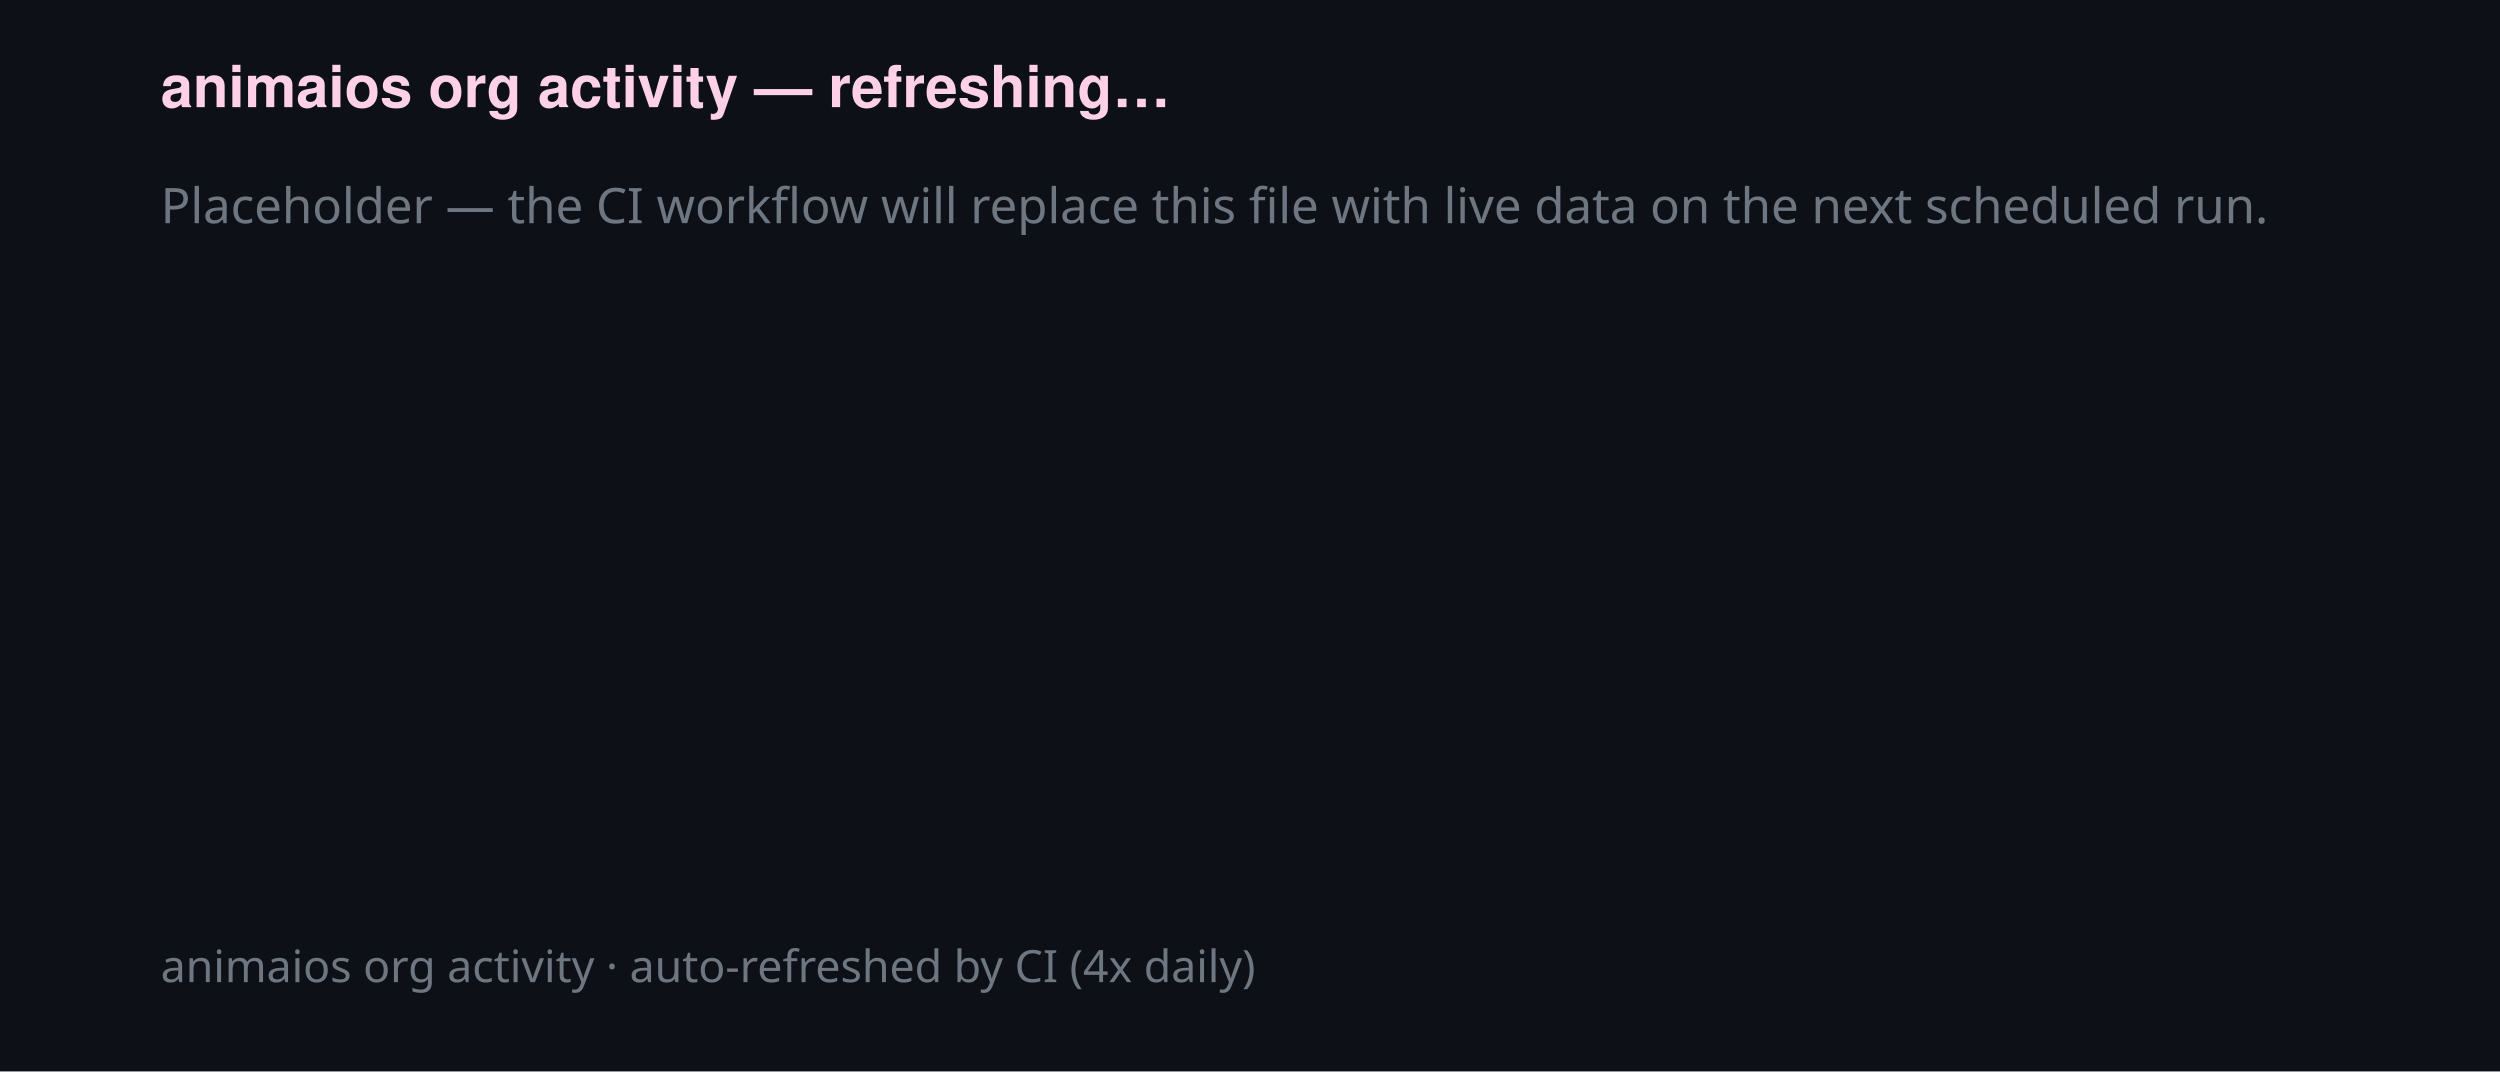
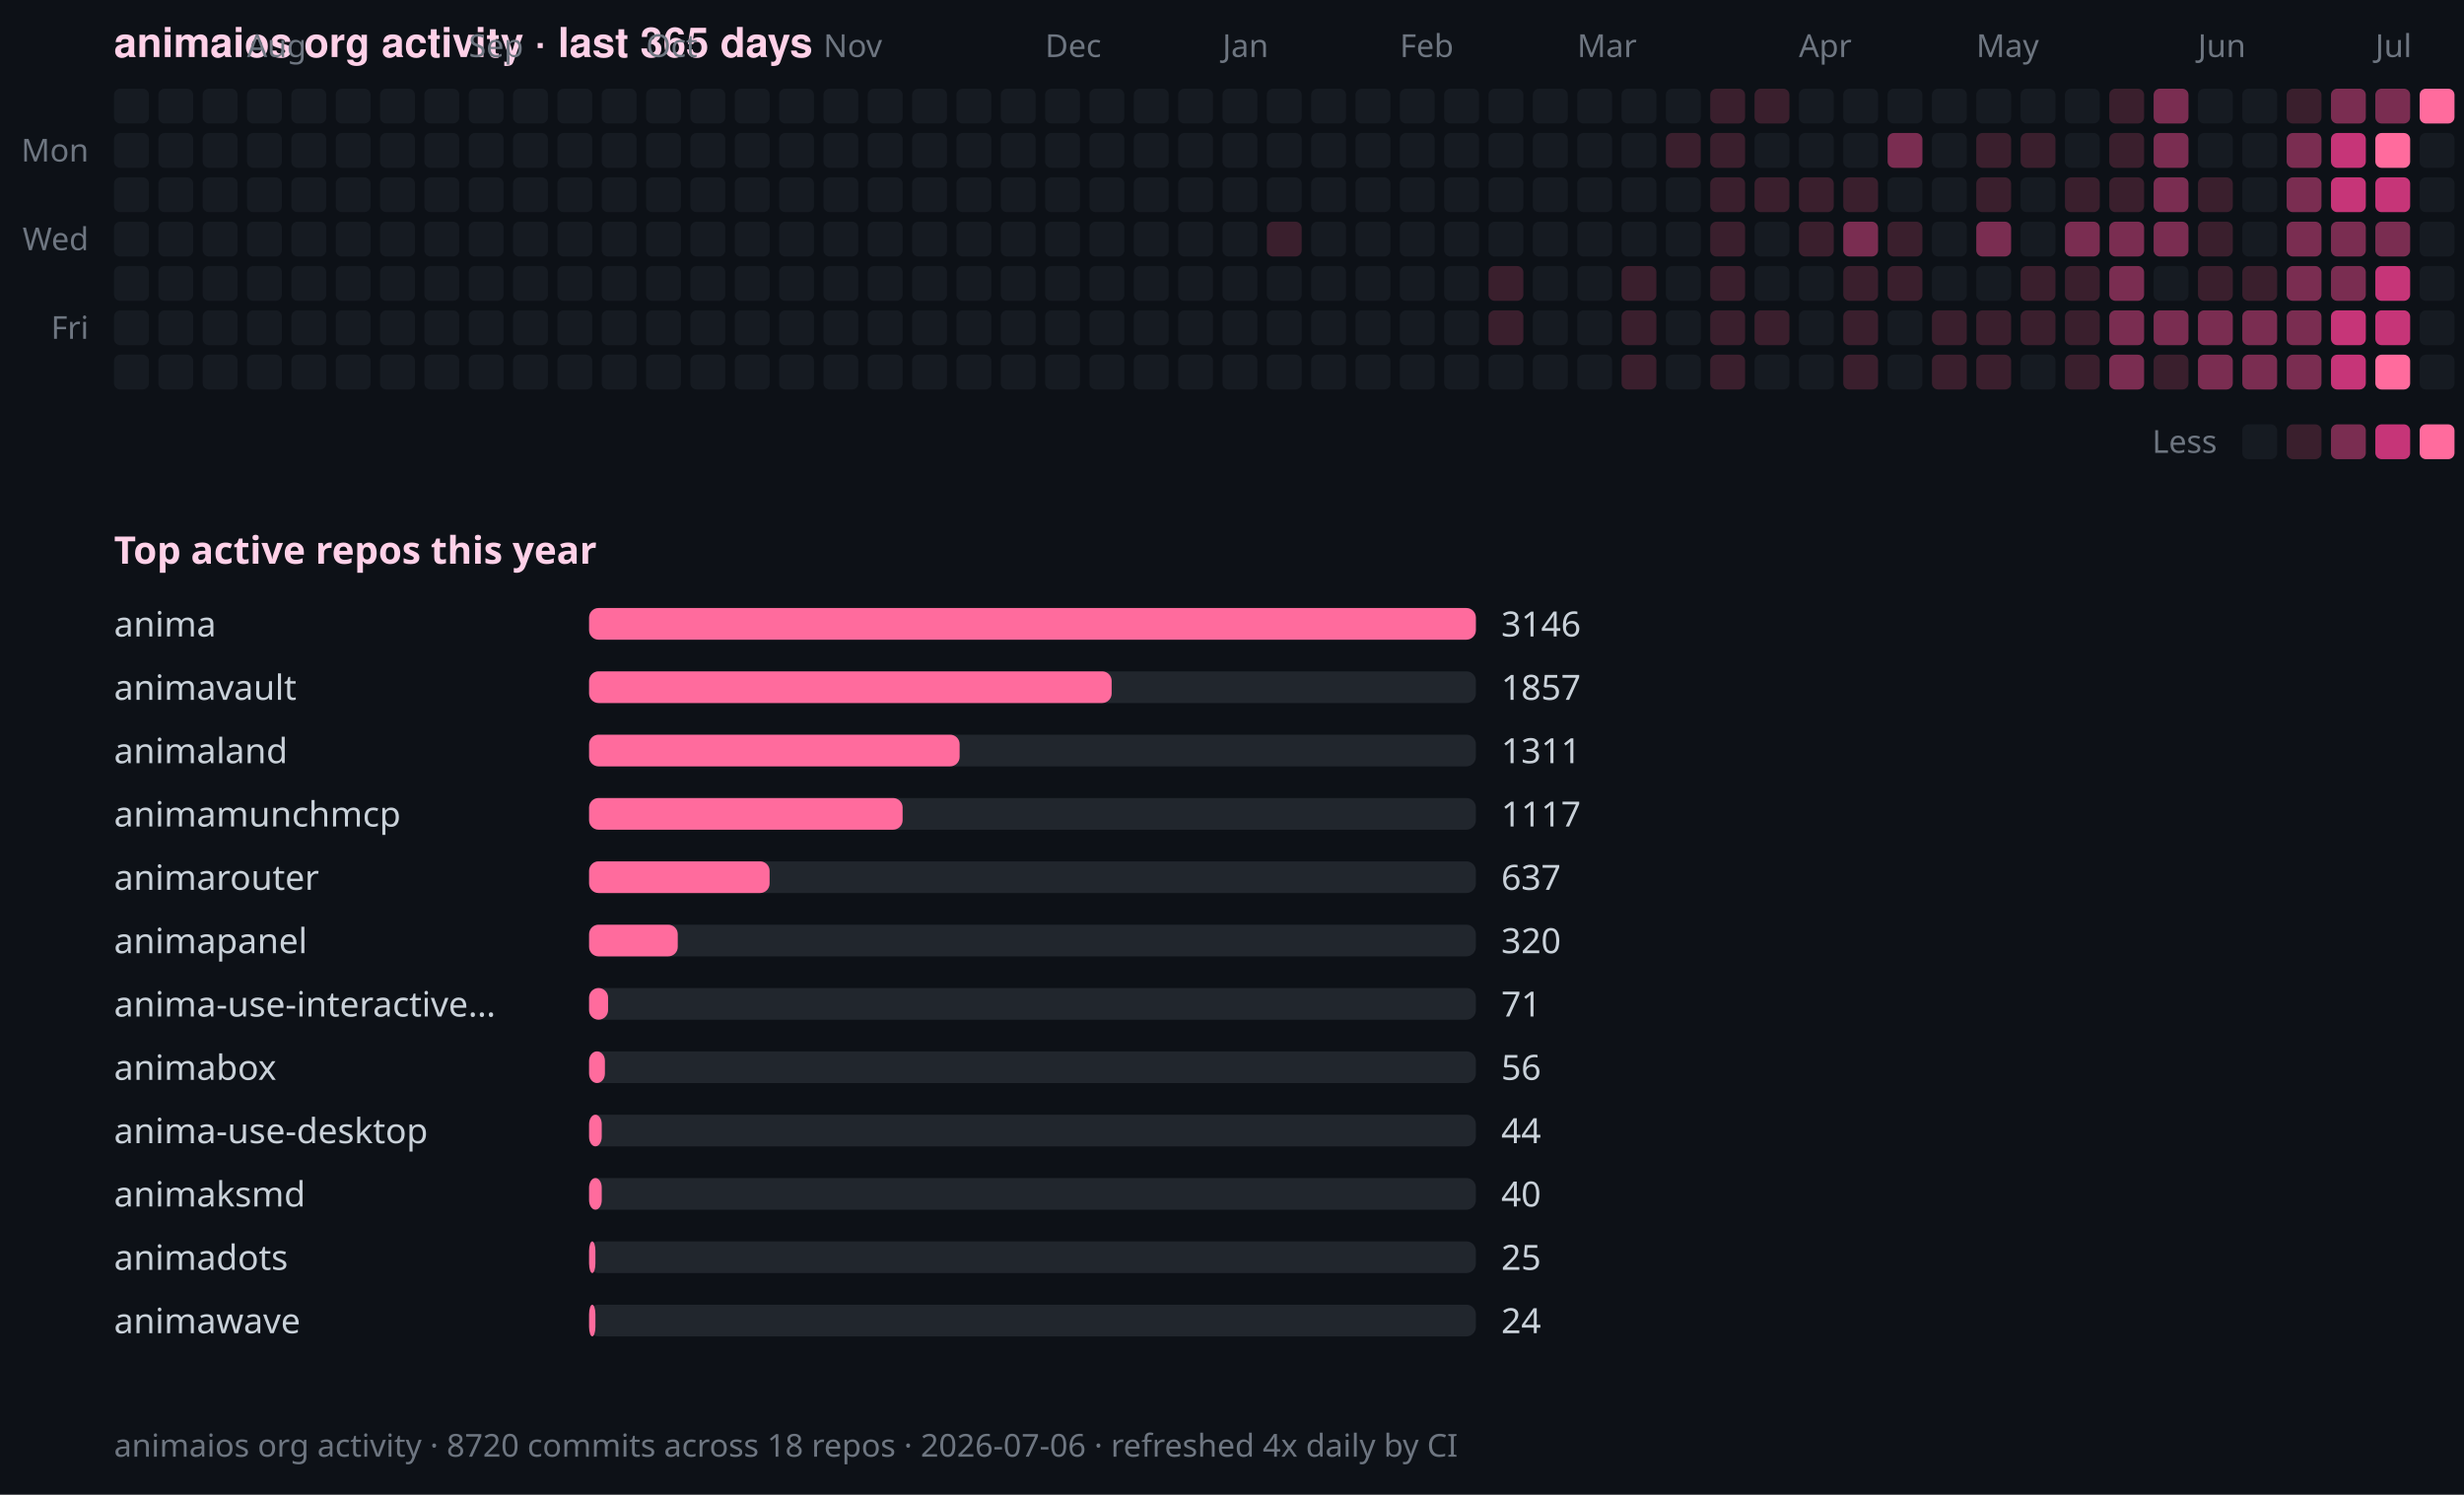
- <svg xmlns="http://www.w3.org/2000/svg" width="560" height="240" viewBox="0 0 560 240" role="image" aria-label="animaios org commit activity placeholder">
-   <rect width="560" height="240" fill="#0d1117" />
-   <text x="36" y="24" fill="#ffd1e8" font-family="-apple-system, BlinkMacSystemFont, 'Segoe UI', Helvetica, Arial, sans-serif" font-size="13" font-weight="600">animaios org activity — refreshing…</text>
-   <text x="36" y="50" fill="#6e7681" font-family="ui-sans-serif, system-ui, sans-serif" font-size="11">Placeholder — the CI workflow will replace this file with live data on the next scheduled run.</text>
-   <text x="36" y="220" fill="#6e7681" font-family="ui-sans-serif, system-ui, sans-serif" font-size="10">animaios org activity · auto-refreshed by CI (4x daily)</text>
+ <svg xmlns="http://www.w3.org/2000/svg" width="778" height="472" viewBox="0 0 778 472" role="img" aria-label="animaios org commit activity over the last 365 days">
+   <rect width="778" height="472" fill="#0d1117" />
+   <text x="36" y="18" fill="#ffd1e8" font-family="-apple-system, BlinkMacSystemFont, 'Segoe UI', Helvetica, Arial, sans-serif" font-size="13" font-weight="600">animaios org activity · last 365 days</text>
+   <text x="78" y="18" fill="#6e7681" font-family="ui-sans-serif, system-ui, sans-serif" font-size="10">Aug</text>
+   <text x="148" y="18" fill="#6e7681" font-family="ui-sans-serif, system-ui, sans-serif" font-size="10">Sep</text>
+   <text x="204" y="18" fill="#6e7681" font-family="ui-sans-serif, system-ui, sans-serif" font-size="10">Oct</text>
+   <text x="260" y="18" fill="#6e7681" font-family="ui-sans-serif, system-ui, sans-serif" font-size="10">Nov</text>
+   <text x="330" y="18" fill="#6e7681" font-family="ui-sans-serif, system-ui, sans-serif" font-size="10">Dec</text>
+   <text x="386" y="18" fill="#6e7681" font-family="ui-sans-serif, system-ui, sans-serif" font-size="10">Jan</text>
+   <text x="442" y="18" fill="#6e7681" font-family="ui-sans-serif, system-ui, sans-serif" font-size="10">Feb</text>
+   <text x="498" y="18" fill="#6e7681" font-family="ui-sans-serif, system-ui, sans-serif" font-size="10">Mar</text>
+   <text x="568" y="18" fill="#6e7681" font-family="ui-sans-serif, system-ui, sans-serif" font-size="10">Apr</text>
+   <text x="624" y="18" fill="#6e7681" font-family="ui-sans-serif, system-ui, sans-serif" font-size="10">May</text>
+   <text x="694" y="18" fill="#6e7681" font-family="ui-sans-serif, system-ui, sans-serif" font-size="10">Jun</text>
+   <text x="750" y="18" fill="#6e7681" font-family="ui-sans-serif, system-ui, sans-serif" font-size="10">Jul</text>
+   <text x="28" y="51" text-anchor="end" fill="#6e7681" font-family="ui-sans-serif, system-ui, sans-serif" font-size="10">Mon</text>
+   <text x="28" y="79" text-anchor="end" fill="#6e7681" font-family="ui-sans-serif, system-ui, sans-serif" font-size="10">Wed</text>
+   <text x="28" y="107" text-anchor="end" fill="#6e7681" font-family="ui-sans-serif, system-ui, sans-serif" font-size="10">Fri</text>
+   <rect x="36" y="28" width="11" height="11" rx="2" ry="2" fill="#161b22" />
+   <rect x="50" y="28" width="11" height="11" rx="2" ry="2" fill="#161b22" />
+   <rect x="64" y="28" width="11" height="11" rx="2" ry="2" fill="#161b22" />
+   <rect x="78" y="28" width="11" height="11" rx="2" ry="2" fill="#161b22" />
+   <rect x="92" y="28" width="11" height="11" rx="2" ry="2" fill="#161b22" />
+   <rect x="106" y="28" width="11" height="11" rx="2" ry="2" fill="#161b22" />
+   <rect x="120" y="28" width="11" height="11" rx="2" ry="2" fill="#161b22" />
+   <rect x="134" y="28" width="11" height="11" rx="2" ry="2" fill="#161b22" />
+   <rect x="148" y="28" width="11" height="11" rx="2" ry="2" fill="#161b22" />
+   <rect x="162" y="28" width="11" height="11" rx="2" ry="2" fill="#161b22" />
+   <rect x="176" y="28" width="11" height="11" rx="2" ry="2" fill="#161b22" />
+   <rect x="190" y="28" width="11" height="11" rx="2" ry="2" fill="#161b22" />
+   <rect x="204" y="28" width="11" height="11" rx="2" ry="2" fill="#161b22" />
+   <rect x="218" y="28" width="11" height="11" rx="2" ry="2" fill="#161b22" />
+   <rect x="232" y="28" width="11" height="11" rx="2" ry="2" fill="#161b22" />
+   <rect x="246" y="28" width="11" height="11" rx="2" ry="2" fill="#161b22" />
+   <rect x="260" y="28" width="11" height="11" rx="2" ry="2" fill="#161b22" />
+   <rect x="274" y="28" width="11" height="11" rx="2" ry="2" fill="#161b22" />
+   <rect x="288" y="28" width="11" height="11" rx="2" ry="2" fill="#161b22" />
+   <rect x="302" y="28" width="11" height="11" rx="2" ry="2" fill="#161b22" />
+   <rect x="316" y="28" width="11" height="11" rx="2" ry="2" fill="#161b22" />
+   <rect x="330" y="28" width="11" height="11" rx="2" ry="2" fill="#161b22" />
+   <rect x="344" y="28" width="11" height="11" rx="2" ry="2" fill="#161b22" />
+   <rect x="358" y="28" width="11" height="11" rx="2" ry="2" fill="#161b22" />
+   <rect x="372" y="28" width="11" height="11" rx="2" ry="2" fill="#161b22" />
+   <rect x="386" y="28" width="11" height="11" rx="2" ry="2" fill="#161b22" />
+   <rect x="400" y="28" width="11" height="11" rx="2" ry="2" fill="#161b22" />
+   <rect x="414" y="28" width="11" height="11" rx="2" ry="2" fill="#161b22" />
+   <rect x="428" y="28" width="11" height="11" rx="2" ry="2" fill="#161b22" />
+   <rect x="442" y="28" width="11" height="11" rx="2" ry="2" fill="#161b22" />
+   <rect x="456" y="28" width="11" height="11" rx="2" ry="2" fill="#161b22" />
+   <rect x="470" y="28" width="11" height="11" rx="2" ry="2" fill="#161b22" />
+   <rect x="484" y="28" width="11" height="11" rx="2" ry="2" fill="#161b22" />
+   <rect x="498" y="28" width="11" height="11" rx="2" ry="2" fill="#161b22" />
+   <rect x="512" y="28" width="11" height="11" rx="2" ry="2" fill="#161b22" />
+   <rect x="526" y="28" width="11" height="11" rx="2" ry="2" fill="#161b22" />
+   <rect x="540" y="28" width="11" height="11" rx="2" ry="2" fill="#3a1f2d" />
+   <rect x="554" y="28" width="11" height="11" rx="2" ry="2" fill="#3a1f2d" />
+   <rect x="568" y="28" width="11" height="11" rx="2" ry="2" fill="#161b22" />
+   <rect x="582" y="28" width="11" height="11" rx="2" ry="2" fill="#161b22" />
+   <rect x="596" y="28" width="11" height="11" rx="2" ry="2" fill="#161b22" />
+   <rect x="610" y="28" width="11" height="11" rx="2" ry="2" fill="#161b22" />
+   <rect x="624" y="28" width="11" height="11" rx="2" ry="2" fill="#161b22" />
+   <rect x="638" y="28" width="11" height="11" rx="2" ry="2" fill="#161b22" />
+   <rect x="652" y="28" width="11" height="11" rx="2" ry="2" fill="#161b22" />
+   <rect x="666" y="28" width="11" height="11" rx="2" ry="2" fill="#3a1f2d" />
+   <rect x="680" y="28" width="11" height="11" rx="2" ry="2" fill="#7a2d51" />
+   <rect x="694" y="28" width="11" height="11" rx="2" ry="2" fill="#161b22" />
+   <rect x="708" y="28" width="11" height="11" rx="2" ry="2" fill="#161b22" />
+   <rect x="722" y="28" width="11" height="11" rx="2" ry="2" fill="#3a1f2d" />
+   <rect x="736" y="28" width="11" height="11" rx="2" ry="2" fill="#7a2d51" />
+   <rect x="750" y="28" width="11" height="11" rx="2" ry="2" fill="#7a2d51" />
+   <rect x="764" y="28" width="11" height="11" rx="2" ry="2" fill="#ff6b9d" />
+   <rect x="36" y="42" width="11" height="11" rx="2" ry="2" fill="#161b22" />
+   <rect x="50" y="42" width="11" height="11" rx="2" ry="2" fill="#161b22" />
+   <rect x="64" y="42" width="11" height="11" rx="2" ry="2" fill="#161b22" />
+   <rect x="78" y="42" width="11" height="11" rx="2" ry="2" fill="#161b22" />
+   <rect x="92" y="42" width="11" height="11" rx="2" ry="2" fill="#161b22" />
+   <rect x="106" y="42" width="11" height="11" rx="2" ry="2" fill="#161b22" />
+   <rect x="120" y="42" width="11" height="11" rx="2" ry="2" fill="#161b22" />
+   <rect x="134" y="42" width="11" height="11" rx="2" ry="2" fill="#161b22" />
+   <rect x="148" y="42" width="11" height="11" rx="2" ry="2" fill="#161b22" />
+   <rect x="162" y="42" width="11" height="11" rx="2" ry="2" fill="#161b22" />
+   <rect x="176" y="42" width="11" height="11" rx="2" ry="2" fill="#161b22" />
+   <rect x="190" y="42" width="11" height="11" rx="2" ry="2" fill="#161b22" />
+   <rect x="204" y="42" width="11" height="11" rx="2" ry="2" fill="#161b22" />
+   <rect x="218" y="42" width="11" height="11" rx="2" ry="2" fill="#161b22" />
+   <rect x="232" y="42" width="11" height="11" rx="2" ry="2" fill="#161b22" />
+   <rect x="246" y="42" width="11" height="11" rx="2" ry="2" fill="#161b22" />
+   <rect x="260" y="42" width="11" height="11" rx="2" ry="2" fill="#161b22" />
+   <rect x="274" y="42" width="11" height="11" rx="2" ry="2" fill="#161b22" />
+   <rect x="288" y="42" width="11" height="11" rx="2" ry="2" fill="#161b22" />
+   <rect x="302" y="42" width="11" height="11" rx="2" ry="2" fill="#161b22" />
+   <rect x="316" y="42" width="11" height="11" rx="2" ry="2" fill="#161b22" />
+   <rect x="330" y="42" width="11" height="11" rx="2" ry="2" fill="#161b22" />
+   <rect x="344" y="42" width="11" height="11" rx="2" ry="2" fill="#161b22" />
+   <rect x="358" y="42" width="11" height="11" rx="2" ry="2" fill="#161b22" />
+   <rect x="372" y="42" width="11" height="11" rx="2" ry="2" fill="#161b22" />
+   <rect x="386" y="42" width="11" height="11" rx="2" ry="2" fill="#161b22" />
+   <rect x="400" y="42" width="11" height="11" rx="2" ry="2" fill="#161b22" />
+   <rect x="414" y="42" width="11" height="11" rx="2" ry="2" fill="#161b22" />
+   <rect x="428" y="42" width="11" height="11" rx="2" ry="2" fill="#161b22" />
+   <rect x="442" y="42" width="11" height="11" rx="2" ry="2" fill="#161b22" />
+   <rect x="456" y="42" width="11" height="11" rx="2" ry="2" fill="#161b22" />
+   <rect x="470" y="42" width="11" height="11" rx="2" ry="2" fill="#161b22" />
+   <rect x="484" y="42" width="11" height="11" rx="2" ry="2" fill="#161b22" />
+   <rect x="498" y="42" width="11" height="11" rx="2" ry="2" fill="#161b22" />
+   <rect x="512" y="42" width="11" height="11" rx="2" ry="2" fill="#161b22" />
+   <rect x="526" y="42" width="11" height="11" rx="2" ry="2" fill="#3a1f2d" />
+   <rect x="540" y="42" width="11" height="11" rx="2" ry="2" fill="#3a1f2d" />
+   <rect x="554" y="42" width="11" height="11" rx="2" ry="2" fill="#161b22" />
+   <rect x="568" y="42" width="11" height="11" rx="2" ry="2" fill="#161b22" />
+   <rect x="582" y="42" width="11" height="11" rx="2" ry="2" fill="#161b22" />
+   <rect x="596" y="42" width="11" height="11" rx="2" ry="2" fill="#7a2d51" />
+   <rect x="610" y="42" width="11" height="11" rx="2" ry="2" fill="#161b22" />
+   <rect x="624" y="42" width="11" height="11" rx="2" ry="2" fill="#3a1f2d" />
+   <rect x="638" y="42" width="11" height="11" rx="2" ry="2" fill="#3a1f2d" />
+   <rect x="652" y="42" width="11" height="11" rx="2" ry="2" fill="#161b22" />
+   <rect x="666" y="42" width="11" height="11" rx="2" ry="2" fill="#3a1f2d" />
+   <rect x="680" y="42" width="11" height="11" rx="2" ry="2" fill="#7a2d51" />
+   <rect x="694" y="42" width="11" height="11" rx="2" ry="2" fill="#161b22" />
+   <rect x="708" y="42" width="11" height="11" rx="2" ry="2" fill="#161b22" />
+   <rect x="722" y="42" width="11" height="11" rx="2" ry="2" fill="#7a2d51" />
+   <rect x="736" y="42" width="11" height="11" rx="2" ry="2" fill="#c63578" />
+   <rect x="750" y="42" width="11" height="11" rx="2" ry="2" fill="#ff6b9d" />
+   <rect x="764" y="42" width="11" height="11" rx="2" ry="2" fill="#161b22" />
+   <rect x="36" y="56" width="11" height="11" rx="2" ry="2" fill="#161b22" />
+   <rect x="50" y="56" width="11" height="11" rx="2" ry="2" fill="#161b22" />
+   <rect x="64" y="56" width="11" height="11" rx="2" ry="2" fill="#161b22" />
+   <rect x="78" y="56" width="11" height="11" rx="2" ry="2" fill="#161b22" />
+   <rect x="92" y="56" width="11" height="11" rx="2" ry="2" fill="#161b22" />
+   <rect x="106" y="56" width="11" height="11" rx="2" ry="2" fill="#161b22" />
+   <rect x="120" y="56" width="11" height="11" rx="2" ry="2" fill="#161b22" />
+   <rect x="134" y="56" width="11" height="11" rx="2" ry="2" fill="#161b22" />
+   <rect x="148" y="56" width="11" height="11" rx="2" ry="2" fill="#161b22" />
+   <rect x="162" y="56" width="11" height="11" rx="2" ry="2" fill="#161b22" />
+   <rect x="176" y="56" width="11" height="11" rx="2" ry="2" fill="#161b22" />
+   <rect x="190" y="56" width="11" height="11" rx="2" ry="2" fill="#161b22" />
+   <rect x="204" y="56" width="11" height="11" rx="2" ry="2" fill="#161b22" />
+   <rect x="218" y="56" width="11" height="11" rx="2" ry="2" fill="#161b22" />
+   <rect x="232" y="56" width="11" height="11" rx="2" ry="2" fill="#161b22" />
+   <rect x="246" y="56" width="11" height="11" rx="2" ry="2" fill="#161b22" />
+   <rect x="260" y="56" width="11" height="11" rx="2" ry="2" fill="#161b22" />
+   <rect x="274" y="56" width="11" height="11" rx="2" ry="2" fill="#161b22" />
+   <rect x="288" y="56" width="11" height="11" rx="2" ry="2" fill="#161b22" />
+   <rect x="302" y="56" width="11" height="11" rx="2" ry="2" fill="#161b22" />
+   <rect x="316" y="56" width="11" height="11" rx="2" ry="2" fill="#161b22" />
+   <rect x="330" y="56" width="11" height="11" rx="2" ry="2" fill="#161b22" />
+   <rect x="344" y="56" width="11" height="11" rx="2" ry="2" fill="#161b22" />
+   <rect x="358" y="56" width="11" height="11" rx="2" ry="2" fill="#161b22" />
+   <rect x="372" y="56" width="11" height="11" rx="2" ry="2" fill="#161b22" />
+   <rect x="386" y="56" width="11" height="11" rx="2" ry="2" fill="#161b22" />
+   <rect x="400" y="56" width="11" height="11" rx="2" ry="2" fill="#161b22" />
+   <rect x="414" y="56" width="11" height="11" rx="2" ry="2" fill="#161b22" />
+   <rect x="428" y="56" width="11" height="11" rx="2" ry="2" fill="#161b22" />
+   <rect x="442" y="56" width="11" height="11" rx="2" ry="2" fill="#161b22" />
+   <rect x="456" y="56" width="11" height="11" rx="2" ry="2" fill="#161b22" />
+   <rect x="470" y="56" width="11" height="11" rx="2" ry="2" fill="#161b22" />
+   <rect x="484" y="56" width="11" height="11" rx="2" ry="2" fill="#161b22" />
+   <rect x="498" y="56" width="11" height="11" rx="2" ry="2" fill="#161b22" />
+   <rect x="512" y="56" width="11" height="11" rx="2" ry="2" fill="#161b22" />
+   <rect x="526" y="56" width="11" height="11" rx="2" ry="2" fill="#161b22" />
+   <rect x="540" y="56" width="11" height="11" rx="2" ry="2" fill="#3a1f2d" />
+   <rect x="554" y="56" width="11" height="11" rx="2" ry="2" fill="#3a1f2d" />
+   <rect x="568" y="56" width="11" height="11" rx="2" ry="2" fill="#3a1f2d" />
+   <rect x="582" y="56" width="11" height="11" rx="2" ry="2" fill="#3a1f2d" />
+   <rect x="596" y="56" width="11" height="11" rx="2" ry="2" fill="#161b22" />
+   <rect x="610" y="56" width="11" height="11" rx="2" ry="2" fill="#161b22" />
+   <rect x="624" y="56" width="11" height="11" rx="2" ry="2" fill="#3a1f2d" />
+   <rect x="638" y="56" width="11" height="11" rx="2" ry="2" fill="#161b22" />
+   <rect x="652" y="56" width="11" height="11" rx="2" ry="2" fill="#3a1f2d" />
+   <rect x="666" y="56" width="11" height="11" rx="2" ry="2" fill="#3a1f2d" />
+   <rect x="680" y="56" width="11" height="11" rx="2" ry="2" fill="#7a2d51" />
+   <rect x="694" y="56" width="11" height="11" rx="2" ry="2" fill="#3a1f2d" />
+   <rect x="708" y="56" width="11" height="11" rx="2" ry="2" fill="#161b22" />
+   <rect x="722" y="56" width="11" height="11" rx="2" ry="2" fill="#7a2d51" />
+   <rect x="736" y="56" width="11" height="11" rx="2" ry="2" fill="#c63578" />
+   <rect x="750" y="56" width="11" height="11" rx="2" ry="2" fill="#c63578" />
+   <rect x="764" y="56" width="11" height="11" rx="2" ry="2" fill="#161b22" />
+   <rect x="36" y="70" width="11" height="11" rx="2" ry="2" fill="#161b22" />
+   <rect x="50" y="70" width="11" height="11" rx="2" ry="2" fill="#161b22" />
+   <rect x="64" y="70" width="11" height="11" rx="2" ry="2" fill="#161b22" />
+   <rect x="78" y="70" width="11" height="11" rx="2" ry="2" fill="#161b22" />
+   <rect x="92" y="70" width="11" height="11" rx="2" ry="2" fill="#161b22" />
+   <rect x="106" y="70" width="11" height="11" rx="2" ry="2" fill="#161b22" />
+   <rect x="120" y="70" width="11" height="11" rx="2" ry="2" fill="#161b22" />
+   <rect x="134" y="70" width="11" height="11" rx="2" ry="2" fill="#161b22" />
+   <rect x="148" y="70" width="11" height="11" rx="2" ry="2" fill="#161b22" />
+   <rect x="162" y="70" width="11" height="11" rx="2" ry="2" fill="#161b22" />
+   <rect x="176" y="70" width="11" height="11" rx="2" ry="2" fill="#161b22" />
+   <rect x="190" y="70" width="11" height="11" rx="2" ry="2" fill="#161b22" />
+   <rect x="204" y="70" width="11" height="11" rx="2" ry="2" fill="#161b22" />
+   <rect x="218" y="70" width="11" height="11" rx="2" ry="2" fill="#161b22" />
+   <rect x="232" y="70" width="11" height="11" rx="2" ry="2" fill="#161b22" />
+   <rect x="246" y="70" width="11" height="11" rx="2" ry="2" fill="#161b22" />
+   <rect x="260" y="70" width="11" height="11" rx="2" ry="2" fill="#161b22" />
+   <rect x="274" y="70" width="11" height="11" rx="2" ry="2" fill="#161b22" />
+   <rect x="288" y="70" width="11" height="11" rx="2" ry="2" fill="#161b22" />
+   <rect x="302" y="70" width="11" height="11" rx="2" ry="2" fill="#161b22" />
+   <rect x="316" y="70" width="11" height="11" rx="2" ry="2" fill="#161b22" />
+   <rect x="330" y="70" width="11" height="11" rx="2" ry="2" fill="#161b22" />
+   <rect x="344" y="70" width="11" height="11" rx="2" ry="2" fill="#161b22" />
+   <rect x="358" y="70" width="11" height="11" rx="2" ry="2" fill="#161b22" />
+   <rect x="372" y="70" width="11" height="11" rx="2" ry="2" fill="#161b22" />
+   <rect x="386" y="70" width="11" height="11" rx="2" ry="2" fill="#161b22" />
+   <rect x="400" y="70" width="11" height="11" rx="2" ry="2" fill="#3a1f2d" />
+   <rect x="414" y="70" width="11" height="11" rx="2" ry="2" fill="#161b22" />
+   <rect x="428" y="70" width="11" height="11" rx="2" ry="2" fill="#161b22" />
+   <rect x="442" y="70" width="11" height="11" rx="2" ry="2" fill="#161b22" />
+   <rect x="456" y="70" width="11" height="11" rx="2" ry="2" fill="#161b22" />
+   <rect x="470" y="70" width="11" height="11" rx="2" ry="2" fill="#161b22" />
+   <rect x="484" y="70" width="11" height="11" rx="2" ry="2" fill="#161b22" />
+   <rect x="498" y="70" width="11" height="11" rx="2" ry="2" fill="#161b22" />
+   <rect x="512" y="70" width="11" height="11" rx="2" ry="2" fill="#161b22" />
+   <rect x="526" y="70" width="11" height="11" rx="2" ry="2" fill="#161b22" />
+   <rect x="540" y="70" width="11" height="11" rx="2" ry="2" fill="#3a1f2d" />
+   <rect x="554" y="70" width="11" height="11" rx="2" ry="2" fill="#161b22" />
+   <rect x="568" y="70" width="11" height="11" rx="2" ry="2" fill="#3a1f2d" />
+   <rect x="582" y="70" width="11" height="11" rx="2" ry="2" fill="#7a2d51" />
+   <rect x="596" y="70" width="11" height="11" rx="2" ry="2" fill="#3a1f2d" />
+   <rect x="610" y="70" width="11" height="11" rx="2" ry="2" fill="#161b22" />
+   <rect x="624" y="70" width="11" height="11" rx="2" ry="2" fill="#7a2d51" />
+   <rect x="638" y="70" width="11" height="11" rx="2" ry="2" fill="#161b22" />
+   <rect x="652" y="70" width="11" height="11" rx="2" ry="2" fill="#7a2d51" />
+   <rect x="666" y="70" width="11" height="11" rx="2" ry="2" fill="#7a2d51" />
+   <rect x="680" y="70" width="11" height="11" rx="2" ry="2" fill="#7a2d51" />
+   <rect x="694" y="70" width="11" height="11" rx="2" ry="2" fill="#3a1f2d" />
+   <rect x="708" y="70" width="11" height="11" rx="2" ry="2" fill="#161b22" />
+   <rect x="722" y="70" width="11" height="11" rx="2" ry="2" fill="#7a2d51" />
+   <rect x="736" y="70" width="11" height="11" rx="2" ry="2" fill="#7a2d51" />
+   <rect x="750" y="70" width="11" height="11" rx="2" ry="2" fill="#7a2d51" />
+   <rect x="764" y="70" width="11" height="11" rx="2" ry="2" fill="#161b22" />
+   <rect x="36" y="84" width="11" height="11" rx="2" ry="2" fill="#161b22" />
+   <rect x="50" y="84" width="11" height="11" rx="2" ry="2" fill="#161b22" />
+   <rect x="64" y="84" width="11" height="11" rx="2" ry="2" fill="#161b22" />
+   <rect x="78" y="84" width="11" height="11" rx="2" ry="2" fill="#161b22" />
+   <rect x="92" y="84" width="11" height="11" rx="2" ry="2" fill="#161b22" />
+   <rect x="106" y="84" width="11" height="11" rx="2" ry="2" fill="#161b22" />
+   <rect x="120" y="84" width="11" height="11" rx="2" ry="2" fill="#161b22" />
+   <rect x="134" y="84" width="11" height="11" rx="2" ry="2" fill="#161b22" />
+   <rect x="148" y="84" width="11" height="11" rx="2" ry="2" fill="#161b22" />
+   <rect x="162" y="84" width="11" height="11" rx="2" ry="2" fill="#161b22" />
+   <rect x="176" y="84" width="11" height="11" rx="2" ry="2" fill="#161b22" />
+   <rect x="190" y="84" width="11" height="11" rx="2" ry="2" fill="#161b22" />
+   <rect x="204" y="84" width="11" height="11" rx="2" ry="2" fill="#161b22" />
+   <rect x="218" y="84" width="11" height="11" rx="2" ry="2" fill="#161b22" />
+   <rect x="232" y="84" width="11" height="11" rx="2" ry="2" fill="#161b22" />
+   <rect x="246" y="84" width="11" height="11" rx="2" ry="2" fill="#161b22" />
+   <rect x="260" y="84" width="11" height="11" rx="2" ry="2" fill="#161b22" />
+   <rect x="274" y="84" width="11" height="11" rx="2" ry="2" fill="#161b22" />
+   <rect x="288" y="84" width="11" height="11" rx="2" ry="2" fill="#161b22" />
+   <rect x="302" y="84" width="11" height="11" rx="2" ry="2" fill="#161b22" />
+   <rect x="316" y="84" width="11" height="11" rx="2" ry="2" fill="#161b22" />
+   <rect x="330" y="84" width="11" height="11" rx="2" ry="2" fill="#161b22" />
+   <rect x="344" y="84" width="11" height="11" rx="2" ry="2" fill="#161b22" />
+   <rect x="358" y="84" width="11" height="11" rx="2" ry="2" fill="#161b22" />
+   <rect x="372" y="84" width="11" height="11" rx="2" ry="2" fill="#161b22" />
+   <rect x="386" y="84" width="11" height="11" rx="2" ry="2" fill="#161b22" />
+   <rect x="400" y="84" width="11" height="11" rx="2" ry="2" fill="#161b22" />
+   <rect x="414" y="84" width="11" height="11" rx="2" ry="2" fill="#161b22" />
+   <rect x="428" y="84" width="11" height="11" rx="2" ry="2" fill="#161b22" />
+   <rect x="442" y="84" width="11" height="11" rx="2" ry="2" fill="#161b22" />
+   <rect x="456" y="84" width="11" height="11" rx="2" ry="2" fill="#161b22" />
+   <rect x="470" y="84" width="11" height="11" rx="2" ry="2" fill="#3a1f2d" />
+   <rect x="484" y="84" width="11" height="11" rx="2" ry="2" fill="#161b22" />
+   <rect x="498" y="84" width="11" height="11" rx="2" ry="2" fill="#161b22" />
+   <rect x="512" y="84" width="11" height="11" rx="2" ry="2" fill="#3a1f2d" />
+   <rect x="526" y="84" width="11" height="11" rx="2" ry="2" fill="#161b22" />
+   <rect x="540" y="84" width="11" height="11" rx="2" ry="2" fill="#3a1f2d" />
+   <rect x="554" y="84" width="11" height="11" rx="2" ry="2" fill="#161b22" />
+   <rect x="568" y="84" width="11" height="11" rx="2" ry="2" fill="#161b22" />
+   <rect x="582" y="84" width="11" height="11" rx="2" ry="2" fill="#3a1f2d" />
+   <rect x="596" y="84" width="11" height="11" rx="2" ry="2" fill="#3a1f2d" />
+   <rect x="610" y="84" width="11" height="11" rx="2" ry="2" fill="#161b22" />
+   <rect x="624" y="84" width="11" height="11" rx="2" ry="2" fill="#161b22" />
+   <rect x="638" y="84" width="11" height="11" rx="2" ry="2" fill="#3a1f2d" />
+   <rect x="652" y="84" width="11" height="11" rx="2" ry="2" fill="#3a1f2d" />
+   <rect x="666" y="84" width="11" height="11" rx="2" ry="2" fill="#7a2d51" />
+   <rect x="680" y="84" width="11" height="11" rx="2" ry="2" fill="#161b22" />
+   <rect x="694" y="84" width="11" height="11" rx="2" ry="2" fill="#3a1f2d" />
+   <rect x="708" y="84" width="11" height="11" rx="2" ry="2" fill="#3a1f2d" />
+   <rect x="722" y="84" width="11" height="11" rx="2" ry="2" fill="#7a2d51" />
+   <rect x="736" y="84" width="11" height="11" rx="2" ry="2" fill="#7a2d51" />
+   <rect x="750" y="84" width="11" height="11" rx="2" ry="2" fill="#c63578" />
+   <rect x="764" y="84" width="11" height="11" rx="2" ry="2" fill="#161b22" />
+   <rect x="36" y="98" width="11" height="11" rx="2" ry="2" fill="#161b22" />
+   <rect x="50" y="98" width="11" height="11" rx="2" ry="2" fill="#161b22" />
+   <rect x="64" y="98" width="11" height="11" rx="2" ry="2" fill="#161b22" />
+   <rect x="78" y="98" width="11" height="11" rx="2" ry="2" fill="#161b22" />
+   <rect x="92" y="98" width="11" height="11" rx="2" ry="2" fill="#161b22" />
+   <rect x="106" y="98" width="11" height="11" rx="2" ry="2" fill="#161b22" />
+   <rect x="120" y="98" width="11" height="11" rx="2" ry="2" fill="#161b22" />
+   <rect x="134" y="98" width="11" height="11" rx="2" ry="2" fill="#161b22" />
+   <rect x="148" y="98" width="11" height="11" rx="2" ry="2" fill="#161b22" />
+   <rect x="162" y="98" width="11" height="11" rx="2" ry="2" fill="#161b22" />
+   <rect x="176" y="98" width="11" height="11" rx="2" ry="2" fill="#161b22" />
+   <rect x="190" y="98" width="11" height="11" rx="2" ry="2" fill="#161b22" />
+   <rect x="204" y="98" width="11" height="11" rx="2" ry="2" fill="#161b22" />
+   <rect x="218" y="98" width="11" height="11" rx="2" ry="2" fill="#161b22" />
+   <rect x="232" y="98" width="11" height="11" rx="2" ry="2" fill="#161b22" />
+   <rect x="246" y="98" width="11" height="11" rx="2" ry="2" fill="#161b22" />
+   <rect x="260" y="98" width="11" height="11" rx="2" ry="2" fill="#161b22" />
+   <rect x="274" y="98" width="11" height="11" rx="2" ry="2" fill="#161b22" />
+   <rect x="288" y="98" width="11" height="11" rx="2" ry="2" fill="#161b22" />
+   <rect x="302" y="98" width="11" height="11" rx="2" ry="2" fill="#161b22" />
+   <rect x="316" y="98" width="11" height="11" rx="2" ry="2" fill="#161b22" />
+   <rect x="330" y="98" width="11" height="11" rx="2" ry="2" fill="#161b22" />
+   <rect x="344" y="98" width="11" height="11" rx="2" ry="2" fill="#161b22" />
+   <rect x="358" y="98" width="11" height="11" rx="2" ry="2" fill="#161b22" />
+   <rect x="372" y="98" width="11" height="11" rx="2" ry="2" fill="#161b22" />
+   <rect x="386" y="98" width="11" height="11" rx="2" ry="2" fill="#161b22" />
+   <rect x="400" y="98" width="11" height="11" rx="2" ry="2" fill="#161b22" />
+   <rect x="414" y="98" width="11" height="11" rx="2" ry="2" fill="#161b22" />
+   <rect x="428" y="98" width="11" height="11" rx="2" ry="2" fill="#161b22" />
+   <rect x="442" y="98" width="11" height="11" rx="2" ry="2" fill="#161b22" />
+   <rect x="456" y="98" width="11" height="11" rx="2" ry="2" fill="#161b22" />
+   <rect x="470" y="98" width="11" height="11" rx="2" ry="2" fill="#3a1f2d" />
+   <rect x="484" y="98" width="11" height="11" rx="2" ry="2" fill="#161b22" />
+   <rect x="498" y="98" width="11" height="11" rx="2" ry="2" fill="#161b22" />
+   <rect x="512" y="98" width="11" height="11" rx="2" ry="2" fill="#3a1f2d" />
+   <rect x="526" y="98" width="11" height="11" rx="2" ry="2" fill="#161b22" />
+   <rect x="540" y="98" width="11" height="11" rx="2" ry="2" fill="#3a1f2d" />
+   <rect x="554" y="98" width="11" height="11" rx="2" ry="2" fill="#3a1f2d" />
+   <rect x="568" y="98" width="11" height="11" rx="2" ry="2" fill="#161b22" />
+   <rect x="582" y="98" width="11" height="11" rx="2" ry="2" fill="#3a1f2d" />
+   <rect x="596" y="98" width="11" height="11" rx="2" ry="2" fill="#161b22" />
+   <rect x="610" y="98" width="11" height="11" rx="2" ry="2" fill="#3a1f2d" />
+   <rect x="624" y="98" width="11" height="11" rx="2" ry="2" fill="#3a1f2d" />
+   <rect x="638" y="98" width="11" height="11" rx="2" ry="2" fill="#3a1f2d" />
+   <rect x="652" y="98" width="11" height="11" rx="2" ry="2" fill="#3a1f2d" />
+   <rect x="666" y="98" width="11" height="11" rx="2" ry="2" fill="#7a2d51" />
+   <rect x="680" y="98" width="11" height="11" rx="2" ry="2" fill="#7a2d51" />
+   <rect x="694" y="98" width="11" height="11" rx="2" ry="2" fill="#7a2d51" />
+   <rect x="708" y="98" width="11" height="11" rx="2" ry="2" fill="#7a2d51" />
+   <rect x="722" y="98" width="11" height="11" rx="2" ry="2" fill="#7a2d51" />
+   <rect x="736" y="98" width="11" height="11" rx="2" ry="2" fill="#c63578" />
+   <rect x="750" y="98" width="11" height="11" rx="2" ry="2" fill="#c63578" />
+   <rect x="764" y="98" width="11" height="11" rx="2" ry="2" fill="#161b22" />
+   <rect x="36" y="112" width="11" height="11" rx="2" ry="2" fill="#161b22" />
+   <rect x="50" y="112" width="11" height="11" rx="2" ry="2" fill="#161b22" />
+   <rect x="64" y="112" width="11" height="11" rx="2" ry="2" fill="#161b22" />
+   <rect x="78" y="112" width="11" height="11" rx="2" ry="2" fill="#161b22" />
+   <rect x="92" y="112" width="11" height="11" rx="2" ry="2" fill="#161b22" />
+   <rect x="106" y="112" width="11" height="11" rx="2" ry="2" fill="#161b22" />
+   <rect x="120" y="112" width="11" height="11" rx="2" ry="2" fill="#161b22" />
+   <rect x="134" y="112" width="11" height="11" rx="2" ry="2" fill="#161b22" />
+   <rect x="148" y="112" width="11" height="11" rx="2" ry="2" fill="#161b22" />
+   <rect x="162" y="112" width="11" height="11" rx="2" ry="2" fill="#161b22" />
+   <rect x="176" y="112" width="11" height="11" rx="2" ry="2" fill="#161b22" />
+   <rect x="190" y="112" width="11" height="11" rx="2" ry="2" fill="#161b22" />
+   <rect x="204" y="112" width="11" height="11" rx="2" ry="2" fill="#161b22" />
+   <rect x="218" y="112" width="11" height="11" rx="2" ry="2" fill="#161b22" />
+   <rect x="232" y="112" width="11" height="11" rx="2" ry="2" fill="#161b22" />
+   <rect x="246" y="112" width="11" height="11" rx="2" ry="2" fill="#161b22" />
+   <rect x="260" y="112" width="11" height="11" rx="2" ry="2" fill="#161b22" />
+   <rect x="274" y="112" width="11" height="11" rx="2" ry="2" fill="#161b22" />
+   <rect x="288" y="112" width="11" height="11" rx="2" ry="2" fill="#161b22" />
+   <rect x="302" y="112" width="11" height="11" rx="2" ry="2" fill="#161b22" />
+   <rect x="316" y="112" width="11" height="11" rx="2" ry="2" fill="#161b22" />
+   <rect x="330" y="112" width="11" height="11" rx="2" ry="2" fill="#161b22" />
+   <rect x="344" y="112" width="11" height="11" rx="2" ry="2" fill="#161b22" />
+   <rect x="358" y="112" width="11" height="11" rx="2" ry="2" fill="#161b22" />
+   <rect x="372" y="112" width="11" height="11" rx="2" ry="2" fill="#161b22" />
+   <rect x="386" y="112" width="11" height="11" rx="2" ry="2" fill="#161b22" />
+   <rect x="400" y="112" width="11" height="11" rx="2" ry="2" fill="#161b22" />
+   <rect x="414" y="112" width="11" height="11" rx="2" ry="2" fill="#161b22" />
+   <rect x="428" y="112" width="11" height="11" rx="2" ry="2" fill="#161b22" />
+   <rect x="442" y="112" width="11" height="11" rx="2" ry="2" fill="#161b22" />
+   <rect x="456" y="112" width="11" height="11" rx="2" ry="2" fill="#161b22" />
+   <rect x="470" y="112" width="11" height="11" rx="2" ry="2" fill="#161b22" />
+   <rect x="484" y="112" width="11" height="11" rx="2" ry="2" fill="#161b22" />
+   <rect x="498" y="112" width="11" height="11" rx="2" ry="2" fill="#161b22" />
+   <rect x="512" y="112" width="11" height="11" rx="2" ry="2" fill="#3a1f2d" />
+   <rect x="526" y="112" width="11" height="11" rx="2" ry="2" fill="#161b22" />
+   <rect x="540" y="112" width="11" height="11" rx="2" ry="2" fill="#3a1f2d" />
+   <rect x="554" y="112" width="11" height="11" rx="2" ry="2" fill="#161b22" />
+   <rect x="568" y="112" width="11" height="11" rx="2" ry="2" fill="#161b22" />
+   <rect x="582" y="112" width="11" height="11" rx="2" ry="2" fill="#3a1f2d" />
+   <rect x="596" y="112" width="11" height="11" rx="2" ry="2" fill="#161b22" />
+   <rect x="610" y="112" width="11" height="11" rx="2" ry="2" fill="#3a1f2d" />
+   <rect x="624" y="112" width="11" height="11" rx="2" ry="2" fill="#3a1f2d" />
+   <rect x="638" y="112" width="11" height="11" rx="2" ry="2" fill="#161b22" />
+   <rect x="652" y="112" width="11" height="11" rx="2" ry="2" fill="#3a1f2d" />
+   <rect x="666" y="112" width="11" height="11" rx="2" ry="2" fill="#7a2d51" />
+   <rect x="680" y="112" width="11" height="11" rx="2" ry="2" fill="#3a1f2d" />
+   <rect x="694" y="112" width="11" height="11" rx="2" ry="2" fill="#7a2d51" />
+   <rect x="708" y="112" width="11" height="11" rx="2" ry="2" fill="#7a2d51" />
+   <rect x="722" y="112" width="11" height="11" rx="2" ry="2" fill="#7a2d51" />
+   <rect x="736" y="112" width="11" height="11" rx="2" ry="2" fill="#c63578" />
+   <rect x="750" y="112" width="11" height="11" rx="2" ry="2" fill="#ff6b9d" />
+   <rect x="764" y="112" width="11" height="11" rx="2" ry="2" fill="#161b22" />
+   <text x="700" y="143" text-anchor="end" fill="#6e7681" font-family="ui-sans-serif, system-ui, sans-serif" font-size="10">Less</text>
+   <rect x="708" y="134" width="11" height="11" rx="2" ry="2" fill="#161b22" />
+   <rect x="722" y="134" width="11" height="11" rx="2" ry="2" fill="#3a1f2d" />
+   <rect x="736" y="134" width="11" height="11" rx="2" ry="2" fill="#7a2d51" />
+   <rect x="750" y="134" width="11" height="11" rx="2" ry="2" fill="#c63578" />
+   <rect x="764" y="134" width="11" height="11" rx="2" ry="2" fill="#ff6b9d" />
+   <text x="782" y="143" fill="#6e7681" font-family="ui-sans-serif, system-ui, sans-serif" font-size="10">More</text>
+   <text x="36" y="178" fill="#ffd1e8" font-family="ui-sans-serif, system-ui, sans-serif" font-size="12" font-weight="600">Top active repos this year</text>
+   <rect x="186" y="192" width="280" height="10" rx="3" ry="3" fill="#21262d" />
+   <rect x="186" y="192" width="280" height="10" rx="3" ry="3" fill="#ff6b9d" />
+   <text x="474" y="201" fill="#c9d1d9" font-family="ui-sans-serif, system-ui, sans-serif" font-size="11">3146</text>
+   <text x="36" y="201" fill="#c9d1d9" font-family="ui-sans-serif, system-ui, sans-serif" font-size="11">anima</text>
+   <rect x="186" y="212" width="280" height="10" rx="3" ry="3" fill="#21262d" />
+   <rect x="186" y="212" width="165" height="10" rx="3" ry="3" fill="#ff6b9d" />
+   <text x="474" y="221" fill="#c9d1d9" font-family="ui-sans-serif, system-ui, sans-serif" font-size="11">1857</text>
+   <text x="36" y="221" fill="#c9d1d9" font-family="ui-sans-serif, system-ui, sans-serif" font-size="11">animavault</text>
+   <rect x="186" y="232" width="280" height="10" rx="3" ry="3" fill="#21262d" />
+   <rect x="186" y="232" width="117" height="10" rx="3" ry="3" fill="#ff6b9d" />
+   <text x="474" y="241" fill="#c9d1d9" font-family="ui-sans-serif, system-ui, sans-serif" font-size="11">1311</text>
+   <text x="36" y="241" fill="#c9d1d9" font-family="ui-sans-serif, system-ui, sans-serif" font-size="11">animaland</text>
+   <rect x="186" y="252" width="280" height="10" rx="3" ry="3" fill="#21262d" />
+   <rect x="186" y="252" width="99" height="10" rx="3" ry="3" fill="#ff6b9d" />
+   <text x="474" y="261" fill="#c9d1d9" font-family="ui-sans-serif, system-ui, sans-serif" font-size="11">1117</text>
+   <text x="36" y="261" fill="#c9d1d9" font-family="ui-sans-serif, system-ui, sans-serif" font-size="11">animamunchmcp</text>
+   <rect x="186" y="272" width="280" height="10" rx="3" ry="3" fill="#21262d" />
+   <rect x="186" y="272" width="57" height="10" rx="3" ry="3" fill="#ff6b9d" />
+   <text x="474" y="281" fill="#c9d1d9" font-family="ui-sans-serif, system-ui, sans-serif" font-size="11">637</text>
+   <text x="36" y="281" fill="#c9d1d9" font-family="ui-sans-serif, system-ui, sans-serif" font-size="11">animarouter</text>
+   <rect x="186" y="292" width="280" height="10" rx="3" ry="3" fill="#21262d" />
+   <rect x="186" y="292" width="28" height="10" rx="3" ry="3" fill="#ff6b9d" />
+   <text x="474" y="301" fill="#c9d1d9" font-family="ui-sans-serif, system-ui, sans-serif" font-size="11">320</text>
+   <text x="36" y="301" fill="#c9d1d9" font-family="ui-sans-serif, system-ui, sans-serif" font-size="11">animapanel</text>
+   <rect x="186" y="312" width="280" height="10" rx="3" ry="3" fill="#21262d" />
+   <rect x="186" y="312" width="6" height="10" rx="3" ry="3" fill="#ff6b9d" />
+   <text x="474" y="321" fill="#c9d1d9" font-family="ui-sans-serif, system-ui, sans-serif" font-size="11">71</text>
+   <text x="36" y="321" fill="#c9d1d9" font-family="ui-sans-serif, system-ui, sans-serif" font-size="11">anima-use-interactive…</text>
+   <rect x="186" y="332" width="280" height="10" rx="3" ry="3" fill="#21262d" />
+   <rect x="186" y="332" width="5" height="10" rx="3" ry="3" fill="#ff6b9d" />
+   <text x="474" y="341" fill="#c9d1d9" font-family="ui-sans-serif, system-ui, sans-serif" font-size="11">56</text>
+   <text x="36" y="341" fill="#c9d1d9" font-family="ui-sans-serif, system-ui, sans-serif" font-size="11">animabox</text>
+   <rect x="186" y="352" width="280" height="10" rx="3" ry="3" fill="#21262d" />
+   <rect x="186" y="352" width="4" height="10" rx="3" ry="3" fill="#ff6b9d" />
+   <text x="474" y="361" fill="#c9d1d9" font-family="ui-sans-serif, system-ui, sans-serif" font-size="11">44</text>
+   <text x="36" y="361" fill="#c9d1d9" font-family="ui-sans-serif, system-ui, sans-serif" font-size="11">anima-use-desktop</text>
+   <rect x="186" y="372" width="280" height="10" rx="3" ry="3" fill="#21262d" />
+   <rect x="186" y="372" width="4" height="10" rx="3" ry="3" fill="#ff6b9d" />
+   <text x="474" y="381" fill="#c9d1d9" font-family="ui-sans-serif, system-ui, sans-serif" font-size="11">40</text>
+   <text x="36" y="381" fill="#c9d1d9" font-family="ui-sans-serif, system-ui, sans-serif" font-size="11">animaksmd</text>
+   <rect x="186" y="392" width="280" height="10" rx="3" ry="3" fill="#21262d" />
+   <rect x="186" y="392" width="2" height="10" rx="3" ry="3" fill="#ff6b9d" />
+   <text x="474" y="401" fill="#c9d1d9" font-family="ui-sans-serif, system-ui, sans-serif" font-size="11">25</text>
+   <text x="36" y="401" fill="#c9d1d9" font-family="ui-sans-serif, system-ui, sans-serif" font-size="11">animadots</text>
+   <rect x="186" y="412" width="280" height="10" rx="3" ry="3" fill="#21262d" />
+   <rect x="186" y="412" width="2" height="10" rx="3" ry="3" fill="#ff6b9d" />
+   <text x="474" y="421" fill="#c9d1d9" font-family="ui-sans-serif, system-ui, sans-serif" font-size="11">24</text>
+   <text x="36" y="421" fill="#c9d1d9" font-family="ui-sans-serif, system-ui, sans-serif" font-size="11">animawave</text>
+   <text x="36" y="460" fill="#6e7681" font-family="ui-sans-serif, system-ui, sans-serif" font-size="10">animaios org activity · 8720 commits across 18 repos · 2026-07-06 · refreshed 4x daily by CI</text>
</svg>
